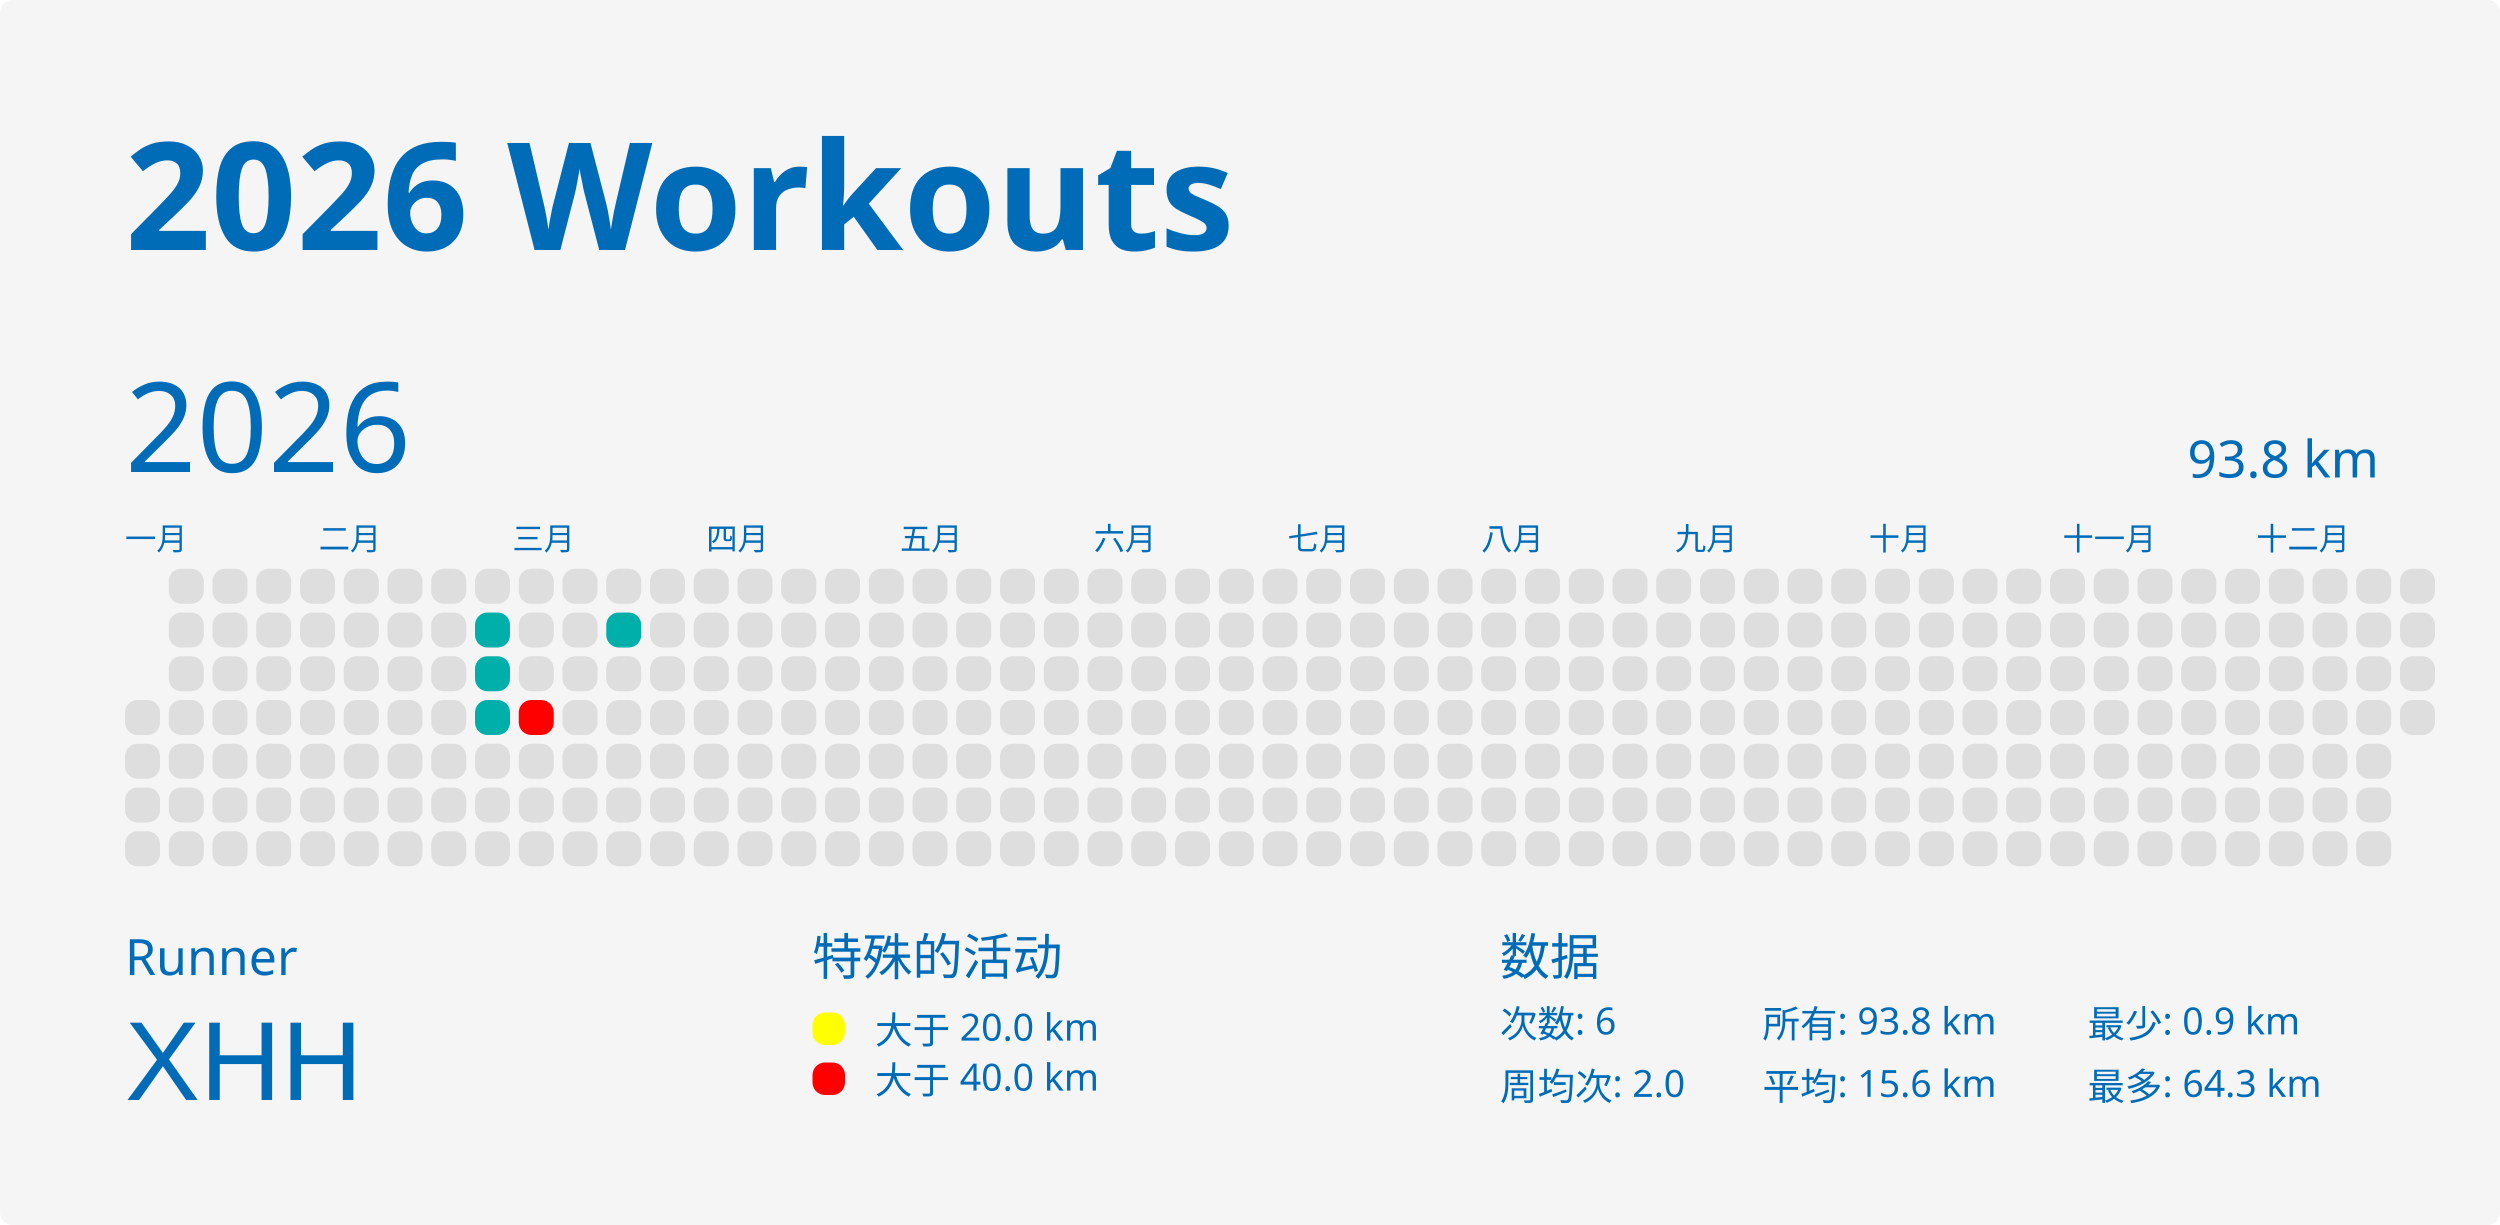
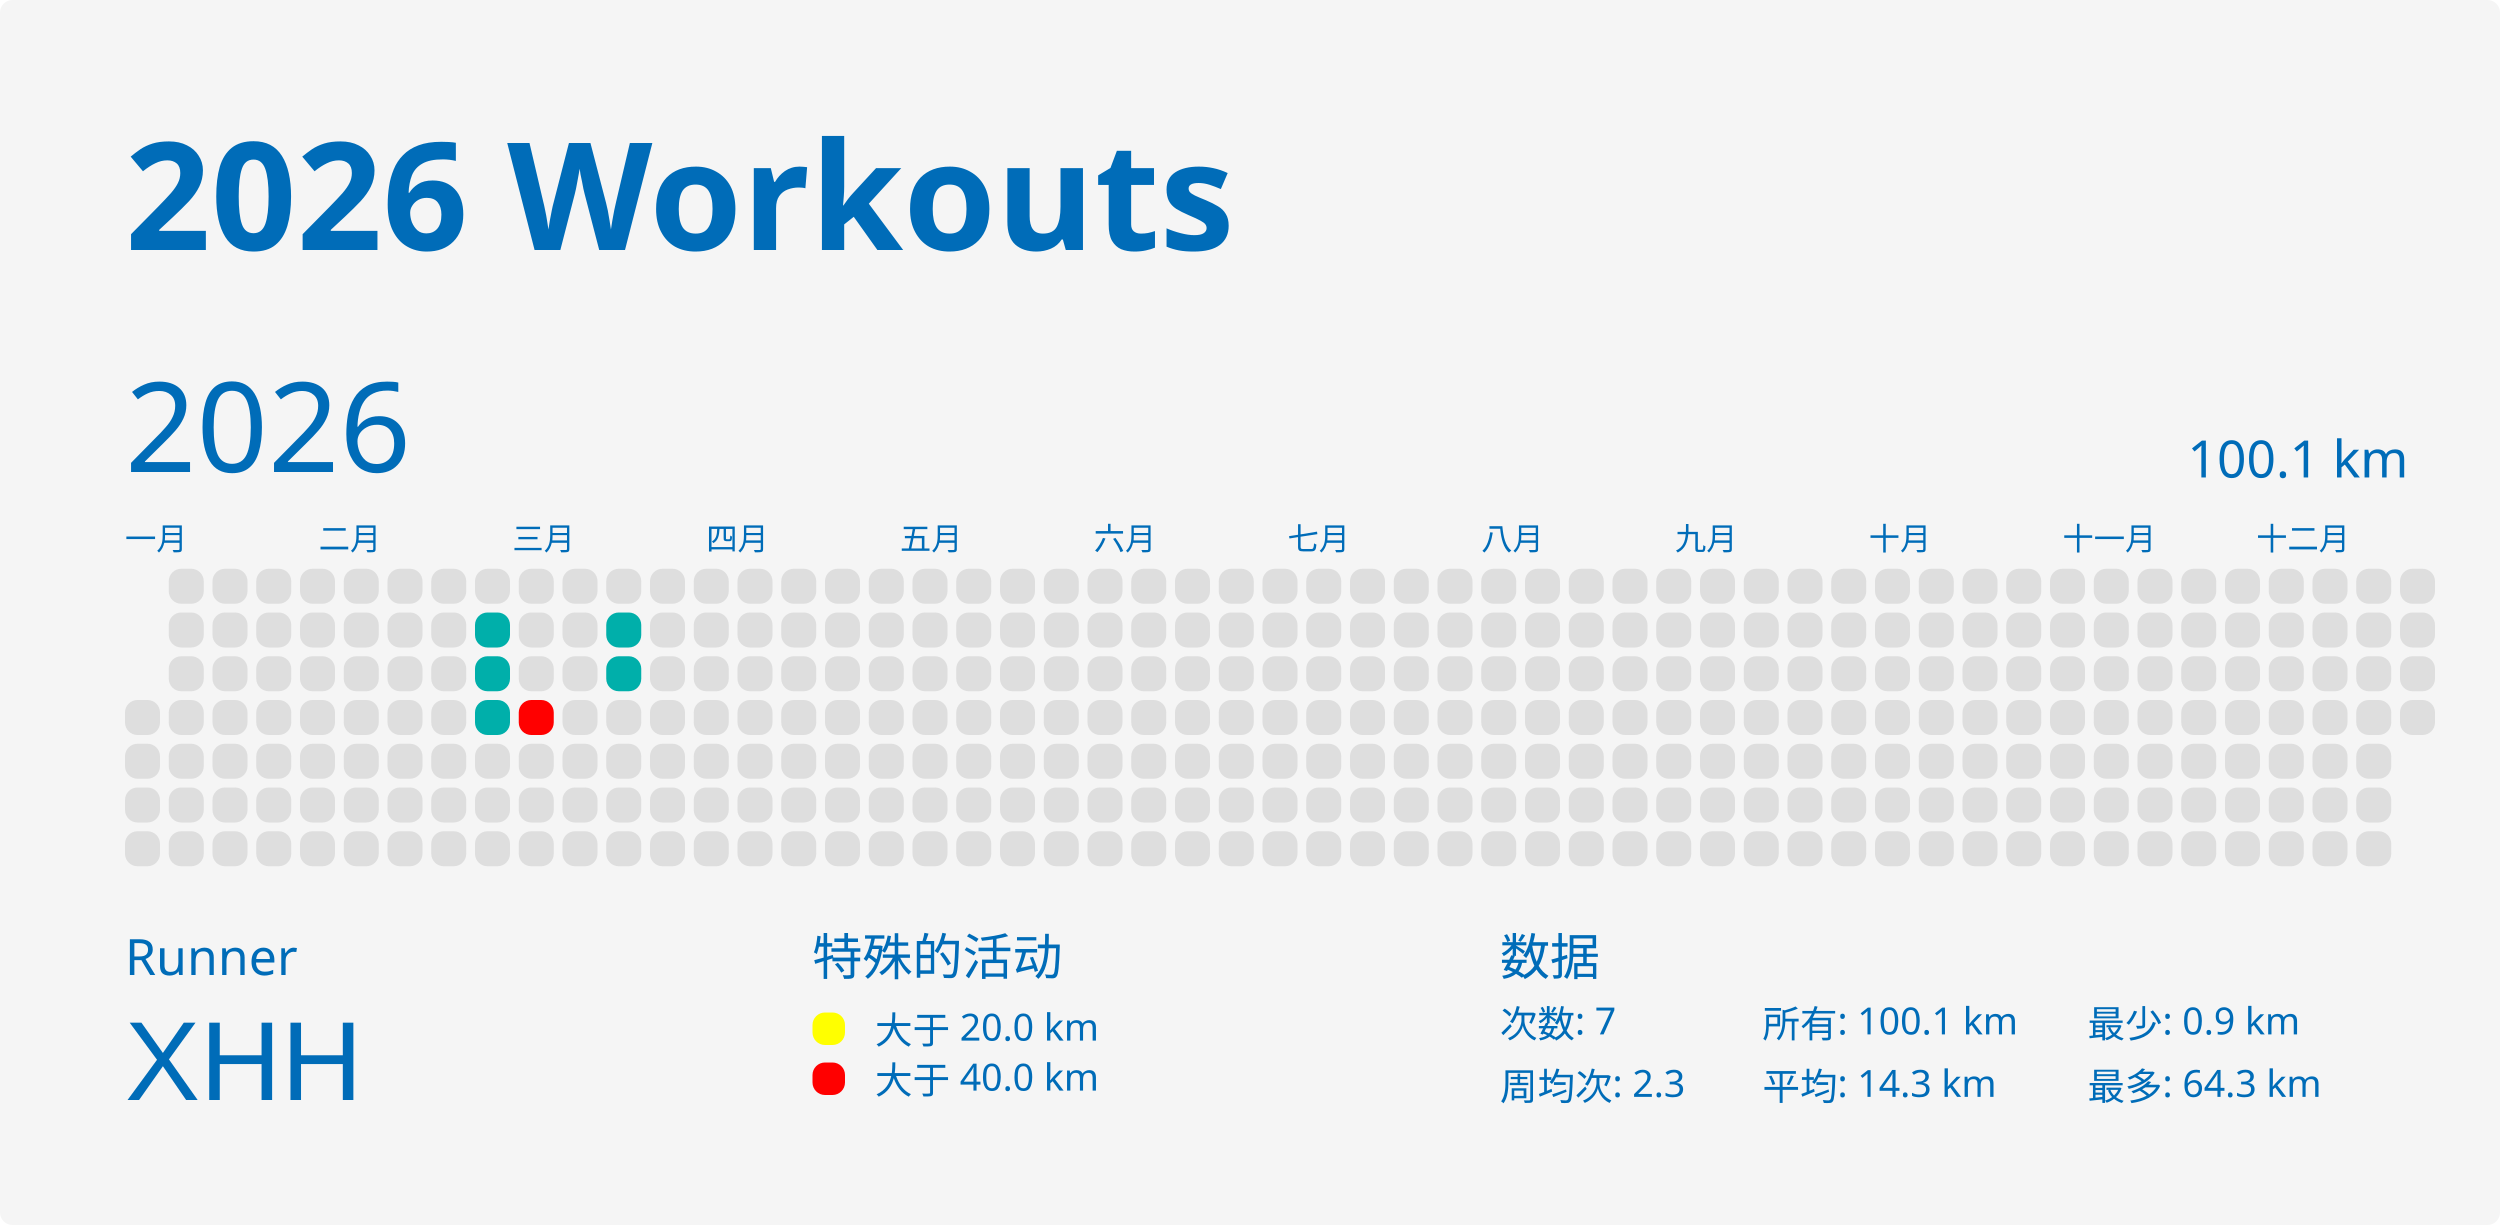
<svg xmlns="http://www.w3.org/2000/svg" baseProfile="full" height="98mm" version="1.1" viewBox="0,0,200,98" width="200mm">
  <defs />
  <rect fill="#f5f5f5" height="98" rx="1" ry="1" width="200" x="0" y="0" />
  <text fill="#006cb8" style="font-size:12px; font-family:MGI-Regular; font-weight:bold;" x="10" y="20">2026 Workouts</text>
  <text fill="#006cb8" style="font-size:4px; font-family:MGI-Regular" x="10" y="78">Runner</text>
  <text fill="#006cb8" style="font-size:9px; font-family:Arial" x="10" y="88">XHH</text>
  <text fill="#006cb8" style="font-size:4px; font-family:MGI-Regular" x="65" y="78">特殊的活动</text>
  <rect fill="yellow" height="2.6" rx="1" ry="1" width="2.6" x="65" y="81" />
  <text fill="#006cb8" style="font-size:3px; font-family:MGI-Regular" x="70" y="83.5">大于 20.0 km</text>
  <rect fill="red" height="2.6" rx="1" ry="1" width="2.6" x="65" y="85" />
  <text fill="#006cb8" style="font-size:3px; font-family:MGI-Regular" x="70" y="87.5">大于 40.0 km</text>
  <text fill="#006cb8" style="font-size:4px; font-family:MGI-Regular" x="120" y="78">数据</text>
-   <text fill="#006cb8" style="font-size:3px; font-family:MGI-Regular" x="120" y="83">次数: 6</text>
-   <text fill="#006cb8" style="font-size:3px; font-family:MGI-Regular" x="120" y="88">周均次: 2.0</text>
-   <text fill="#006cb8" style="font-size:3px; font-family:MGI-Regular" x="141" y="83">所有: 93.8 km</text>
-   <text fill="#006cb8" style="font-size:3px; font-family:MGI-Regular" x="141" y="88">平均: 15.6 km</text>
+   <text fill="#006cb8" style="font-size:3px; font-family:MGI-Regular" x="120" y="83">次数: 7</text>
+   <text fill="#006cb8" style="font-size:3px; font-family:MGI-Regular" x="120" y="88">周均次: 2.3</text>
+   <text fill="#006cb8" style="font-size:3px; font-family:MGI-Regular" x="141" y="83">所有: 100.1 km</text>
+   <text fill="#006cb8" style="font-size:3px; font-family:MGI-Regular" x="141" y="88">平均: 14.3 km</text>
  <text fill="#006cb8" style="font-size:3px; font-family:MGI-Regular" x="167" y="83">最少: 0.9 km</text>
  <text fill="#006cb8" style="font-size:3px; font-family:MGI-Regular" x="167" y="88">最多: 64.3 km</text>
  <text dominant-baseline="hanging" fill="#006cb8" style="font-size:10.0px; font-family:MGI-Regular;" x="10" y="30">2026</text>
-   <text dominant-baseline="hanging" fill="#006cb8" style="font-size:4.125px; font-family:MGI-Regular;" x="175" y="35">93.8 km</text>
+   <text dominant-baseline="hanging" fill="#006cb8" style="font-size:4.125px; font-family:MGI-Regular;" x="175" y="35">100.1 km</text>
  <text fill="#006cb8" style="font-size:2.5px; font-family:MGI-Regular" x="10.0" y="44">一月</text>
  <text fill="#006cb8" style="font-size:2.5px; font-family:MGI-Regular" x="25.5" y="44">二月</text>
  <text fill="#006cb8" style="font-size:2.5px; font-family:MGI-Regular" x="41.0" y="44">三月</text>
  <text fill="#006cb8" style="font-size:2.5px; font-family:MGI-Regular" x="56.5" y="44">四月</text>
  <text fill="#006cb8" style="font-size:2.5px; font-family:MGI-Regular" x="72.0" y="44">五月</text>
  <text fill="#006cb8" style="font-size:2.5px; font-family:MGI-Regular" x="87.5" y="44">六月</text>
  <text fill="#006cb8" style="font-size:2.5px; font-family:MGI-Regular" x="103.0" y="44">七月</text>
  <text fill="#006cb8" style="font-size:2.5px; font-family:MGI-Regular" x="118.5" y="44">八月</text>
  <text fill="#006cb8" style="font-size:2.5px; font-family:MGI-Regular" x="134.0" y="44">九月</text>
  <text fill="#006cb8" style="font-size:2.5px; font-family:MGI-Regular" x="149.5" y="44">十月</text>
  <text fill="#006cb8" style="font-size:2.5px; font-family:MGI-Regular" x="165.0" y="44">十一月</text>
  <text fill="#006cb8" style="font-size:2.5px; font-family:MGI-Regular" x="180.5" y="44">十二月</text>
  <rect fill="#dedede" height="2.8" rx="1" ry="1" width="2.8" x="10.0" y="56.0" />
  <rect fill="#dedede" height="2.8" rx="1" ry="1" width="2.8" x="10.0" y="59.5" />
  <rect fill="#dedede" height="2.8" rx="1" ry="1" width="2.8" x="10.0" y="63.0" />
  <rect fill="#dedede" height="2.8" rx="1" ry="1" width="2.8" x="10.0" y="66.5" />
  <rect fill="#dedede" height="2.8" rx="1" ry="1" width="2.8" x="13.5" y="45.5" />
  <rect fill="#dedede" height="2.8" rx="1" ry="1" width="2.8" x="13.5" y="49.0" />
  <rect fill="#dedede" height="2.8" rx="1" ry="1" width="2.8" x="13.5" y="52.5" />
  <rect fill="#dedede" height="2.8" rx="1" ry="1" width="2.8" x="13.5" y="56.0" />
  <rect fill="#dedede" height="2.8" rx="1" ry="1" width="2.8" x="13.5" y="59.5" />
  <rect fill="#dedede" height="2.8" rx="1" ry="1" width="2.8" x="13.5" y="63.0" />
  <rect fill="#dedede" height="2.8" rx="1" ry="1" width="2.8" x="13.5" y="66.5" />
  <rect fill="#dedede" height="2.8" rx="1" ry="1" width="2.8" x="17.0" y="45.5" />
  <rect fill="#dedede" height="2.8" rx="1" ry="1" width="2.8" x="17.0" y="49.0" />
  <rect fill="#dedede" height="2.8" rx="1" ry="1" width="2.8" x="17.0" y="52.5" />
  <rect fill="#dedede" height="2.8" rx="1" ry="1" width="2.8" x="17.0" y="56.0" />
  <rect fill="#dedede" height="2.8" rx="1" ry="1" width="2.8" x="17.0" y="59.5" />
  <rect fill="#dedede" height="2.8" rx="1" ry="1" width="2.8" x="17.0" y="63.0" />
  <rect fill="#dedede" height="2.8" rx="1" ry="1" width="2.8" x="17.0" y="66.5" />
  <rect fill="#dedede" height="2.8" rx="1" ry="1" width="2.8" x="20.5" y="45.5" />
  <rect fill="#dedede" height="2.8" rx="1" ry="1" width="2.8" x="20.5" y="49.0" />
  <rect fill="#dedede" height="2.8" rx="1" ry="1" width="2.8" x="20.5" y="52.5" />
  <rect fill="#dedede" height="2.8" rx="1" ry="1" width="2.8" x="20.5" y="56.0" />
  <rect fill="#dedede" height="2.8" rx="1" ry="1" width="2.8" x="20.5" y="59.5" />
  <rect fill="#dedede" height="2.8" rx="1" ry="1" width="2.8" x="20.5" y="63.0" />
  <rect fill="#dedede" height="2.8" rx="1" ry="1" width="2.8" x="20.5" y="66.5" />
  <rect fill="#dedede" height="2.8" rx="1" ry="1" width="2.8" x="24.0" y="45.5" />
  <rect fill="#dedede" height="2.8" rx="1" ry="1" width="2.8" x="24.0" y="49.0" />
  <rect fill="#dedede" height="2.8" rx="1" ry="1" width="2.8" x="24.0" y="52.5" />
  <rect fill="#dedede" height="2.8" rx="1" ry="1" width="2.8" x="24.0" y="56.0" />
  <rect fill="#dedede" height="2.8" rx="1" ry="1" width="2.8" x="24.0" y="59.5" />
  <rect fill="#dedede" height="2.8" rx="1" ry="1" width="2.8" x="24.0" y="63.0" />
  <rect fill="#dedede" height="2.8" rx="1" ry="1" width="2.8" x="24.0" y="66.5" />
  <rect fill="#dedede" height="2.8" rx="1" ry="1" width="2.8" x="27.5" y="45.5" />
  <rect fill="#dedede" height="2.8" rx="1" ry="1" width="2.8" x="27.5" y="49.0" />
  <rect fill="#dedede" height="2.8" rx="1" ry="1" width="2.8" x="27.5" y="52.5" />
  <rect fill="#dedede" height="2.8" rx="1" ry="1" width="2.8" x="27.5" y="56.0" />
  <rect fill="#dedede" height="2.8" rx="1" ry="1" width="2.8" x="27.5" y="59.5" />
  <rect fill="#dedede" height="2.8" rx="1" ry="1" width="2.8" x="27.5" y="63.0" />
  <rect fill="#dedede" height="2.8" rx="1" ry="1" width="2.8" x="27.5" y="66.5" />
  <rect fill="#dedede" height="2.8" rx="1" ry="1" width="2.8" x="31.0" y="45.5" />
  <rect fill="#dedede" height="2.8" rx="1" ry="1" width="2.8" x="31.0" y="49.0" />
  <rect fill="#dedede" height="2.8" rx="1" ry="1" width="2.8" x="31.0" y="52.5" />
  <rect fill="#dedede" height="2.8" rx="1" ry="1" width="2.8" x="31.0" y="56.0" />
  <rect fill="#dedede" height="2.8" rx="1" ry="1" width="2.8" x="31.0" y="59.5" />
  <rect fill="#dedede" height="2.8" rx="1" ry="1" width="2.8" x="31.0" y="63.0" />
  <rect fill="#dedede" height="2.8" rx="1" ry="1" width="2.8" x="31.0" y="66.5" />
  <rect fill="#dedede" height="2.8" rx="1" ry="1" width="2.8" x="34.5" y="45.5" />
  <rect fill="#dedede" height="2.8" rx="1" ry="1" width="2.8" x="34.5" y="49.0" />
  <rect fill="#dedede" height="2.8" rx="1" ry="1" width="2.8" x="34.5" y="52.5" />
  <rect fill="#dedede" height="2.8" rx="1" ry="1" width="2.8" x="34.5" y="56.0" />
  <rect fill="#dedede" height="2.8" rx="1" ry="1" width="2.8" x="34.5" y="59.5" />
  <rect fill="#dedede" height="2.8" rx="1" ry="1" width="2.8" x="34.5" y="63.0" />
  <rect fill="#dedede" height="2.8" rx="1" ry="1" width="2.8" x="34.5" y="66.5" />
  <rect fill="#dedede" height="2.8" rx="1" ry="1" width="2.8" x="38.0" y="45.5" />
  <rect fill="#00afaa" height="2.8" rx="1" ry="1" width="2.8" x="38.0" y="49.0" />
  <rect fill="#00afaa" height="2.8" rx="1" ry="1" width="2.8" x="38.0" y="52.5" />
  <rect fill="#00afaa" height="2.8" rx="1" ry="1" width="2.8" x="38.0" y="56.0" />
  <rect fill="#dedede" height="2.8" rx="1" ry="1" width="2.8" x="38.0" y="59.5" />
  <rect fill="#dedede" height="2.8" rx="1" ry="1" width="2.8" x="38.0" y="63.0" />
  <rect fill="#dedede" height="2.8" rx="1" ry="1" width="2.8" x="38.0" y="66.5" />
  <rect fill="#dedede" height="2.8" rx="1" ry="1" width="2.8" x="41.5" y="45.5" />
  <rect fill="#dedede" height="2.8" rx="1" ry="1" width="2.8" x="41.5" y="49.0" />
  <rect fill="#dedede" height="2.8" rx="1" ry="1" width="2.8" x="41.5" y="52.5" />
  <rect fill="red" height="2.8" rx="1" ry="1" width="2.8" x="41.5" y="56.0" />
  <rect fill="#dedede" height="2.8" rx="1" ry="1" width="2.8" x="41.5" y="59.5" />
  <rect fill="#dedede" height="2.8" rx="1" ry="1" width="2.8" x="41.5" y="63.0" />
  <rect fill="#dedede" height="2.8" rx="1" ry="1" width="2.8" x="41.5" y="66.5" />
  <rect fill="#dedede" height="2.8" rx="1" ry="1" width="2.8" x="45.0" y="45.5" />
  <rect fill="#dedede" height="2.8" rx="1" ry="1" width="2.8" x="45.0" y="49.0" />
  <rect fill="#dedede" height="2.8" rx="1" ry="1" width="2.8" x="45.0" y="52.5" />
  <rect fill="#dedede" height="2.8" rx="1" ry="1" width="2.8" x="45.0" y="56.0" />
  <rect fill="#dedede" height="2.8" rx="1" ry="1" width="2.8" x="45.0" y="59.5" />
  <rect fill="#dedede" height="2.8" rx="1" ry="1" width="2.8" x="45.0" y="63.0" />
  <rect fill="#dedede" height="2.8" rx="1" ry="1" width="2.8" x="45.0" y="66.5" />
  <rect fill="#dedede" height="2.8" rx="1" ry="1" width="2.8" x="48.5" y="45.5" />
  <rect fill="#00afaa" height="2.8" rx="1" ry="1" width="2.8" x="48.5" y="49.0" />
-   <rect fill="#dedede" height="2.8" rx="1" ry="1" width="2.8" x="48.5" y="52.5" />
+   <rect fill="#00afaa" height="2.8" rx="1" ry="1" width="2.8" x="48.5" y="52.5" />
  <rect fill="#dedede" height="2.8" rx="1" ry="1" width="2.8" x="48.5" y="56.0" />
  <rect fill="#dedede" height="2.8" rx="1" ry="1" width="2.8" x="48.5" y="59.5" />
  <rect fill="#dedede" height="2.8" rx="1" ry="1" width="2.8" x="48.5" y="63.0" />
  <rect fill="#dedede" height="2.8" rx="1" ry="1" width="2.8" x="48.5" y="66.5" />
  <rect fill="#dedede" height="2.8" rx="1" ry="1" width="2.8" x="52.0" y="45.5" />
  <rect fill="#dedede" height="2.8" rx="1" ry="1" width="2.8" x="52.0" y="49.0" />
  <rect fill="#dedede" height="2.8" rx="1" ry="1" width="2.8" x="52.0" y="52.5" />
  <rect fill="#dedede" height="2.8" rx="1" ry="1" width="2.8" x="52.0" y="56.0" />
  <rect fill="#dedede" height="2.8" rx="1" ry="1" width="2.8" x="52.0" y="59.5" />
  <rect fill="#dedede" height="2.8" rx="1" ry="1" width="2.8" x="52.0" y="63.0" />
  <rect fill="#dedede" height="2.8" rx="1" ry="1" width="2.8" x="52.0" y="66.5" />
  <rect fill="#dedede" height="2.8" rx="1" ry="1" width="2.8" x="55.5" y="45.5" />
  <rect fill="#dedede" height="2.8" rx="1" ry="1" width="2.8" x="55.5" y="49.0" />
  <rect fill="#dedede" height="2.8" rx="1" ry="1" width="2.8" x="55.5" y="52.5" />
  <rect fill="#dedede" height="2.8" rx="1" ry="1" width="2.8" x="55.5" y="56.0" />
  <rect fill="#dedede" height="2.8" rx="1" ry="1" width="2.8" x="55.5" y="59.5" />
  <rect fill="#dedede" height="2.8" rx="1" ry="1" width="2.8" x="55.5" y="63.0" />
  <rect fill="#dedede" height="2.8" rx="1" ry="1" width="2.8" x="55.5" y="66.5" />
  <rect fill="#dedede" height="2.8" rx="1" ry="1" width="2.8" x="59.0" y="45.5" />
  <rect fill="#dedede" height="2.8" rx="1" ry="1" width="2.8" x="59.0" y="49.0" />
  <rect fill="#dedede" height="2.8" rx="1" ry="1" width="2.8" x="59.0" y="52.5" />
  <rect fill="#dedede" height="2.8" rx="1" ry="1" width="2.8" x="59.0" y="56.0" />
  <rect fill="#dedede" height="2.8" rx="1" ry="1" width="2.8" x="59.0" y="59.5" />
  <rect fill="#dedede" height="2.8" rx="1" ry="1" width="2.8" x="59.0" y="63.0" />
  <rect fill="#dedede" height="2.8" rx="1" ry="1" width="2.8" x="59.0" y="66.5" />
  <rect fill="#dedede" height="2.8" rx="1" ry="1" width="2.8" x="62.5" y="45.5" />
  <rect fill="#dedede" height="2.8" rx="1" ry="1" width="2.8" x="62.5" y="49.0" />
  <rect fill="#dedede" height="2.8" rx="1" ry="1" width="2.8" x="62.5" y="52.5" />
  <rect fill="#dedede" height="2.8" rx="1" ry="1" width="2.8" x="62.5" y="56.0" />
  <rect fill="#dedede" height="2.8" rx="1" ry="1" width="2.8" x="62.5" y="59.5" />
  <rect fill="#dedede" height="2.8" rx="1" ry="1" width="2.8" x="62.5" y="63.0" />
  <rect fill="#dedede" height="2.8" rx="1" ry="1" width="2.8" x="62.5" y="66.5" />
  <rect fill="#dedede" height="2.8" rx="1" ry="1" width="2.8" x="66.0" y="45.5" />
  <rect fill="#dedede" height="2.8" rx="1" ry="1" width="2.8" x="66.0" y="49.0" />
  <rect fill="#dedede" height="2.8" rx="1" ry="1" width="2.8" x="66.0" y="52.5" />
  <rect fill="#dedede" height="2.8" rx="1" ry="1" width="2.8" x="66.0" y="56.0" />
  <rect fill="#dedede" height="2.8" rx="1" ry="1" width="2.8" x="66.0" y="59.5" />
  <rect fill="#dedede" height="2.8" rx="1" ry="1" width="2.8" x="66.0" y="63.0" />
  <rect fill="#dedede" height="2.8" rx="1" ry="1" width="2.8" x="66.0" y="66.5" />
  <rect fill="#dedede" height="2.8" rx="1" ry="1" width="2.8" x="69.5" y="45.5" />
  <rect fill="#dedede" height="2.8" rx="1" ry="1" width="2.8" x="69.5" y="49.0" />
  <rect fill="#dedede" height="2.8" rx="1" ry="1" width="2.8" x="69.5" y="52.5" />
  <rect fill="#dedede" height="2.8" rx="1" ry="1" width="2.8" x="69.5" y="56.0" />
  <rect fill="#dedede" height="2.8" rx="1" ry="1" width="2.8" x="69.5" y="59.5" />
  <rect fill="#dedede" height="2.8" rx="1" ry="1" width="2.8" x="69.5" y="63.0" />
  <rect fill="#dedede" height="2.8" rx="1" ry="1" width="2.8" x="69.5" y="66.5" />
  <rect fill="#dedede" height="2.8" rx="1" ry="1" width="2.8" x="73.0" y="45.5" />
  <rect fill="#dedede" height="2.8" rx="1" ry="1" width="2.8" x="73.0" y="49.0" />
  <rect fill="#dedede" height="2.8" rx="1" ry="1" width="2.8" x="73.0" y="52.5" />
  <rect fill="#dedede" height="2.8" rx="1" ry="1" width="2.8" x="73.0" y="56.0" />
  <rect fill="#dedede" height="2.8" rx="1" ry="1" width="2.8" x="73.0" y="59.5" />
  <rect fill="#dedede" height="2.8" rx="1" ry="1" width="2.8" x="73.0" y="63.0" />
  <rect fill="#dedede" height="2.8" rx="1" ry="1" width="2.8" x="73.0" y="66.5" />
  <rect fill="#dedede" height="2.8" rx="1" ry="1" width="2.8" x="76.5" y="45.5" />
  <rect fill="#dedede" height="2.8" rx="1" ry="1" width="2.8" x="76.5" y="49.0" />
  <rect fill="#dedede" height="2.8" rx="1" ry="1" width="2.8" x="76.5" y="52.5" />
  <rect fill="#dedede" height="2.8" rx="1" ry="1" width="2.8" x="76.5" y="56.0" />
  <rect fill="#dedede" height="2.8" rx="1" ry="1" width="2.8" x="76.5" y="59.5" />
  <rect fill="#dedede" height="2.8" rx="1" ry="1" width="2.8" x="76.5" y="63.0" />
  <rect fill="#dedede" height="2.8" rx="1" ry="1" width="2.8" x="76.5" y="66.5" />
  <rect fill="#dedede" height="2.8" rx="1" ry="1" width="2.8" x="80.0" y="45.5" />
  <rect fill="#dedede" height="2.8" rx="1" ry="1" width="2.8" x="80.0" y="49.0" />
  <rect fill="#dedede" height="2.8" rx="1" ry="1" width="2.8" x="80.0" y="52.5" />
  <rect fill="#dedede" height="2.8" rx="1" ry="1" width="2.8" x="80.0" y="56.0" />
  <rect fill="#dedede" height="2.8" rx="1" ry="1" width="2.8" x="80.0" y="59.5" />
  <rect fill="#dedede" height="2.8" rx="1" ry="1" width="2.8" x="80.0" y="63.0" />
  <rect fill="#dedede" height="2.8" rx="1" ry="1" width="2.8" x="80.0" y="66.5" />
  <rect fill="#dedede" height="2.8" rx="1" ry="1" width="2.8" x="83.5" y="45.5" />
  <rect fill="#dedede" height="2.8" rx="1" ry="1" width="2.8" x="83.5" y="49.0" />
  <rect fill="#dedede" height="2.8" rx="1" ry="1" width="2.8" x="83.5" y="52.5" />
  <rect fill="#dedede" height="2.8" rx="1" ry="1" width="2.8" x="83.5" y="56.0" />
  <rect fill="#dedede" height="2.8" rx="1" ry="1" width="2.8" x="83.5" y="59.5" />
  <rect fill="#dedede" height="2.8" rx="1" ry="1" width="2.8" x="83.5" y="63.0" />
  <rect fill="#dedede" height="2.8" rx="1" ry="1" width="2.8" x="83.5" y="66.5" />
  <rect fill="#dedede" height="2.8" rx="1" ry="1" width="2.8" x="87.0" y="45.5" />
  <rect fill="#dedede" height="2.8" rx="1" ry="1" width="2.8" x="87.0" y="49.0" />
  <rect fill="#dedede" height="2.8" rx="1" ry="1" width="2.8" x="87.0" y="52.5" />
  <rect fill="#dedede" height="2.8" rx="1" ry="1" width="2.8" x="87.0" y="56.0" />
  <rect fill="#dedede" height="2.8" rx="1" ry="1" width="2.8" x="87.0" y="59.5" />
  <rect fill="#dedede" height="2.8" rx="1" ry="1" width="2.8" x="87.0" y="63.0" />
  <rect fill="#dedede" height="2.8" rx="1" ry="1" width="2.8" x="87.0" y="66.5" />
  <rect fill="#dedede" height="2.8" rx="1" ry="1" width="2.8" x="90.5" y="45.5" />
  <rect fill="#dedede" height="2.8" rx="1" ry="1" width="2.8" x="90.5" y="49.0" />
  <rect fill="#dedede" height="2.8" rx="1" ry="1" width="2.8" x="90.5" y="52.5" />
  <rect fill="#dedede" height="2.8" rx="1" ry="1" width="2.8" x="90.5" y="56.0" />
  <rect fill="#dedede" height="2.8" rx="1" ry="1" width="2.8" x="90.5" y="59.5" />
  <rect fill="#dedede" height="2.8" rx="1" ry="1" width="2.8" x="90.5" y="63.0" />
  <rect fill="#dedede" height="2.8" rx="1" ry="1" width="2.8" x="90.5" y="66.5" />
  <rect fill="#dedede" height="2.8" rx="1" ry="1" width="2.8" x="94.0" y="45.5" />
  <rect fill="#dedede" height="2.8" rx="1" ry="1" width="2.8" x="94.0" y="49.0" />
  <rect fill="#dedede" height="2.8" rx="1" ry="1" width="2.8" x="94.0" y="52.5" />
  <rect fill="#dedede" height="2.8" rx="1" ry="1" width="2.8" x="94.0" y="56.0" />
  <rect fill="#dedede" height="2.8" rx="1" ry="1" width="2.8" x="94.0" y="59.5" />
  <rect fill="#dedede" height="2.8" rx="1" ry="1" width="2.8" x="94.0" y="63.0" />
  <rect fill="#dedede" height="2.8" rx="1" ry="1" width="2.8" x="94.0" y="66.5" />
  <rect fill="#dedede" height="2.8" rx="1" ry="1" width="2.8" x="97.5" y="45.5" />
  <rect fill="#dedede" height="2.8" rx="1" ry="1" width="2.8" x="97.5" y="49.0" />
  <rect fill="#dedede" height="2.8" rx="1" ry="1" width="2.8" x="97.5" y="52.5" />
  <rect fill="#dedede" height="2.8" rx="1" ry="1" width="2.8" x="97.5" y="56.0" />
  <rect fill="#dedede" height="2.8" rx="1" ry="1" width="2.8" x="97.5" y="59.5" />
  <rect fill="#dedede" height="2.8" rx="1" ry="1" width="2.8" x="97.5" y="63.0" />
  <rect fill="#dedede" height="2.8" rx="1" ry="1" width="2.8" x="97.5" y="66.5" />
  <rect fill="#dedede" height="2.8" rx="1" ry="1" width="2.8" x="101.0" y="45.5" />
  <rect fill="#dedede" height="2.8" rx="1" ry="1" width="2.8" x="101.0" y="49.0" />
  <rect fill="#dedede" height="2.8" rx="1" ry="1" width="2.8" x="101.0" y="52.5" />
  <rect fill="#dedede" height="2.8" rx="1" ry="1" width="2.8" x="101.0" y="56.0" />
  <rect fill="#dedede" height="2.8" rx="1" ry="1" width="2.8" x="101.0" y="59.5" />
  <rect fill="#dedede" height="2.8" rx="1" ry="1" width="2.8" x="101.0" y="63.0" />
  <rect fill="#dedede" height="2.8" rx="1" ry="1" width="2.8" x="101.0" y="66.5" />
  <rect fill="#dedede" height="2.8" rx="1" ry="1" width="2.8" x="104.5" y="45.5" />
  <rect fill="#dedede" height="2.8" rx="1" ry="1" width="2.8" x="104.5" y="49.0" />
  <rect fill="#dedede" height="2.8" rx="1" ry="1" width="2.8" x="104.5" y="52.5" />
  <rect fill="#dedede" height="2.8" rx="1" ry="1" width="2.8" x="104.5" y="56.0" />
  <rect fill="#dedede" height="2.8" rx="1" ry="1" width="2.8" x="104.5" y="59.5" />
  <rect fill="#dedede" height="2.8" rx="1" ry="1" width="2.8" x="104.5" y="63.0" />
  <rect fill="#dedede" height="2.8" rx="1" ry="1" width="2.8" x="104.5" y="66.5" />
  <rect fill="#dedede" height="2.8" rx="1" ry="1" width="2.8" x="108.0" y="45.5" />
  <rect fill="#dedede" height="2.8" rx="1" ry="1" width="2.8" x="108.0" y="49.0" />
  <rect fill="#dedede" height="2.8" rx="1" ry="1" width="2.8" x="108.0" y="52.5" />
  <rect fill="#dedede" height="2.8" rx="1" ry="1" width="2.8" x="108.0" y="56.0" />
  <rect fill="#dedede" height="2.8" rx="1" ry="1" width="2.8" x="108.0" y="59.5" />
  <rect fill="#dedede" height="2.8" rx="1" ry="1" width="2.8" x="108.0" y="63.0" />
  <rect fill="#dedede" height="2.8" rx="1" ry="1" width="2.8" x="108.0" y="66.5" />
  <rect fill="#dedede" height="2.8" rx="1" ry="1" width="2.8" x="111.5" y="45.5" />
  <rect fill="#dedede" height="2.8" rx="1" ry="1" width="2.8" x="111.5" y="49.0" />
  <rect fill="#dedede" height="2.8" rx="1" ry="1" width="2.8" x="111.5" y="52.5" />
  <rect fill="#dedede" height="2.8" rx="1" ry="1" width="2.8" x="111.5" y="56.0" />
  <rect fill="#dedede" height="2.8" rx="1" ry="1" width="2.8" x="111.5" y="59.5" />
  <rect fill="#dedede" height="2.8" rx="1" ry="1" width="2.8" x="111.5" y="63.0" />
  <rect fill="#dedede" height="2.8" rx="1" ry="1" width="2.8" x="111.5" y="66.5" />
  <rect fill="#dedede" height="2.8" rx="1" ry="1" width="2.8" x="115.0" y="45.5" />
  <rect fill="#dedede" height="2.8" rx="1" ry="1" width="2.8" x="115.0" y="49.0" />
  <rect fill="#dedede" height="2.8" rx="1" ry="1" width="2.8" x="115.0" y="52.5" />
  <rect fill="#dedede" height="2.8" rx="1" ry="1" width="2.8" x="115.0" y="56.0" />
  <rect fill="#dedede" height="2.8" rx="1" ry="1" width="2.8" x="115.0" y="59.5" />
  <rect fill="#dedede" height="2.8" rx="1" ry="1" width="2.8" x="115.0" y="63.0" />
  <rect fill="#dedede" height="2.8" rx="1" ry="1" width="2.8" x="115.0" y="66.5" />
  <rect fill="#dedede" height="2.8" rx="1" ry="1" width="2.8" x="118.5" y="45.5" />
  <rect fill="#dedede" height="2.8" rx="1" ry="1" width="2.8" x="118.5" y="49.0" />
  <rect fill="#dedede" height="2.8" rx="1" ry="1" width="2.8" x="118.5" y="52.5" />
  <rect fill="#dedede" height="2.8" rx="1" ry="1" width="2.8" x="118.5" y="56.0" />
  <rect fill="#dedede" height="2.8" rx="1" ry="1" width="2.8" x="118.5" y="59.5" />
  <rect fill="#dedede" height="2.8" rx="1" ry="1" width="2.8" x="118.5" y="63.0" />
  <rect fill="#dedede" height="2.8" rx="1" ry="1" width="2.8" x="118.5" y="66.5" />
  <rect fill="#dedede" height="2.8" rx="1" ry="1" width="2.8" x="122.0" y="45.5" />
  <rect fill="#dedede" height="2.8" rx="1" ry="1" width="2.8" x="122.0" y="49.0" />
  <rect fill="#dedede" height="2.8" rx="1" ry="1" width="2.8" x="122.0" y="52.5" />
  <rect fill="#dedede" height="2.8" rx="1" ry="1" width="2.8" x="122.0" y="56.0" />
  <rect fill="#dedede" height="2.8" rx="1" ry="1" width="2.8" x="122.0" y="59.5" />
  <rect fill="#dedede" height="2.8" rx="1" ry="1" width="2.8" x="122.0" y="63.0" />
  <rect fill="#dedede" height="2.8" rx="1" ry="1" width="2.8" x="122.0" y="66.5" />
  <rect fill="#dedede" height="2.8" rx="1" ry="1" width="2.8" x="125.5" y="45.5" />
  <rect fill="#dedede" height="2.8" rx="1" ry="1" width="2.8" x="125.5" y="49.0" />
  <rect fill="#dedede" height="2.8" rx="1" ry="1" width="2.8" x="125.5" y="52.5" />
  <rect fill="#dedede" height="2.8" rx="1" ry="1" width="2.8" x="125.5" y="56.0" />
  <rect fill="#dedede" height="2.8" rx="1" ry="1" width="2.8" x="125.5" y="59.5" />
  <rect fill="#dedede" height="2.8" rx="1" ry="1" width="2.8" x="125.5" y="63.0" />
  <rect fill="#dedede" height="2.8" rx="1" ry="1" width="2.8" x="125.5" y="66.5" />
  <rect fill="#dedede" height="2.8" rx="1" ry="1" width="2.8" x="129.0" y="45.5" />
  <rect fill="#dedede" height="2.8" rx="1" ry="1" width="2.8" x="129.0" y="49.0" />
  <rect fill="#dedede" height="2.8" rx="1" ry="1" width="2.8" x="129.0" y="52.5" />
  <rect fill="#dedede" height="2.8" rx="1" ry="1" width="2.8" x="129.0" y="56.0" />
  <rect fill="#dedede" height="2.8" rx="1" ry="1" width="2.8" x="129.0" y="59.5" />
  <rect fill="#dedede" height="2.8" rx="1" ry="1" width="2.8" x="129.0" y="63.0" />
  <rect fill="#dedede" height="2.8" rx="1" ry="1" width="2.8" x="129.0" y="66.5" />
  <rect fill="#dedede" height="2.8" rx="1" ry="1" width="2.8" x="132.5" y="45.5" />
  <rect fill="#dedede" height="2.8" rx="1" ry="1" width="2.8" x="132.5" y="49.0" />
  <rect fill="#dedede" height="2.8" rx="1" ry="1" width="2.8" x="132.5" y="52.5" />
  <rect fill="#dedede" height="2.8" rx="1" ry="1" width="2.8" x="132.5" y="56.0" />
  <rect fill="#dedede" height="2.8" rx="1" ry="1" width="2.8" x="132.5" y="59.5" />
  <rect fill="#dedede" height="2.8" rx="1" ry="1" width="2.8" x="132.5" y="63.0" />
  <rect fill="#dedede" height="2.8" rx="1" ry="1" width="2.8" x="132.5" y="66.5" />
  <rect fill="#dedede" height="2.8" rx="1" ry="1" width="2.8" x="136.0" y="45.5" />
  <rect fill="#dedede" height="2.8" rx="1" ry="1" width="2.8" x="136.0" y="49.0" />
  <rect fill="#dedede" height="2.8" rx="1" ry="1" width="2.8" x="136.0" y="52.5" />
  <rect fill="#dedede" height="2.8" rx="1" ry="1" width="2.8" x="136.0" y="56.0" />
  <rect fill="#dedede" height="2.8" rx="1" ry="1" width="2.8" x="136.0" y="59.5" />
  <rect fill="#dedede" height="2.8" rx="1" ry="1" width="2.8" x="136.0" y="63.0" />
  <rect fill="#dedede" height="2.8" rx="1" ry="1" width="2.8" x="136.0" y="66.5" />
  <rect fill="#dedede" height="2.8" rx="1" ry="1" width="2.8" x="139.5" y="45.5" />
  <rect fill="#dedede" height="2.8" rx="1" ry="1" width="2.8" x="139.5" y="49.0" />
  <rect fill="#dedede" height="2.8" rx="1" ry="1" width="2.8" x="139.5" y="52.5" />
  <rect fill="#dedede" height="2.8" rx="1" ry="1" width="2.8" x="139.5" y="56.0" />
  <rect fill="#dedede" height="2.8" rx="1" ry="1" width="2.8" x="139.5" y="59.5" />
  <rect fill="#dedede" height="2.8" rx="1" ry="1" width="2.8" x="139.5" y="63.0" />
  <rect fill="#dedede" height="2.8" rx="1" ry="1" width="2.8" x="139.5" y="66.5" />
  <rect fill="#dedede" height="2.8" rx="1" ry="1" width="2.8" x="143.0" y="45.5" />
  <rect fill="#dedede" height="2.8" rx="1" ry="1" width="2.8" x="143.0" y="49.0" />
  <rect fill="#dedede" height="2.8" rx="1" ry="1" width="2.8" x="143.0" y="52.5" />
  <rect fill="#dedede" height="2.8" rx="1" ry="1" width="2.8" x="143.0" y="56.0" />
  <rect fill="#dedede" height="2.8" rx="1" ry="1" width="2.8" x="143.0" y="59.5" />
  <rect fill="#dedede" height="2.8" rx="1" ry="1" width="2.8" x="143.0" y="63.0" />
  <rect fill="#dedede" height="2.8" rx="1" ry="1" width="2.8" x="143.0" y="66.5" />
  <rect fill="#dedede" height="2.8" rx="1" ry="1" width="2.8" x="146.5" y="45.5" />
  <rect fill="#dedede" height="2.8" rx="1" ry="1" width="2.8" x="146.5" y="49.0" />
  <rect fill="#dedede" height="2.8" rx="1" ry="1" width="2.8" x="146.5" y="52.5" />
  <rect fill="#dedede" height="2.8" rx="1" ry="1" width="2.8" x="146.5" y="56.0" />
  <rect fill="#dedede" height="2.8" rx="1" ry="1" width="2.8" x="146.5" y="59.5" />
  <rect fill="#dedede" height="2.8" rx="1" ry="1" width="2.8" x="146.5" y="63.0" />
  <rect fill="#dedede" height="2.8" rx="1" ry="1" width="2.8" x="146.5" y="66.5" />
  <rect fill="#dedede" height="2.8" rx="1" ry="1" width="2.8" x="150.0" y="45.5" />
  <rect fill="#dedede" height="2.8" rx="1" ry="1" width="2.8" x="150.0" y="49.0" />
  <rect fill="#dedede" height="2.8" rx="1" ry="1" width="2.8" x="150.0" y="52.5" />
  <rect fill="#dedede" height="2.8" rx="1" ry="1" width="2.8" x="150.0" y="56.0" />
  <rect fill="#dedede" height="2.8" rx="1" ry="1" width="2.8" x="150.0" y="59.5" />
  <rect fill="#dedede" height="2.8" rx="1" ry="1" width="2.8" x="150.0" y="63.0" />
  <rect fill="#dedede" height="2.8" rx="1" ry="1" width="2.8" x="150.0" y="66.5" />
  <rect fill="#dedede" height="2.8" rx="1" ry="1" width="2.8" x="153.5" y="45.5" />
  <rect fill="#dedede" height="2.8" rx="1" ry="1" width="2.8" x="153.5" y="49.0" />
  <rect fill="#dedede" height="2.8" rx="1" ry="1" width="2.8" x="153.5" y="52.5" />
  <rect fill="#dedede" height="2.8" rx="1" ry="1" width="2.8" x="153.5" y="56.0" />
  <rect fill="#dedede" height="2.8" rx="1" ry="1" width="2.8" x="153.5" y="59.5" />
  <rect fill="#dedede" height="2.8" rx="1" ry="1" width="2.8" x="153.5" y="63.0" />
  <rect fill="#dedede" height="2.8" rx="1" ry="1" width="2.8" x="153.5" y="66.5" />
  <rect fill="#dedede" height="2.8" rx="1" ry="1" width="2.8" x="157.0" y="45.5" />
  <rect fill="#dedede" height="2.8" rx="1" ry="1" width="2.8" x="157.0" y="49.0" />
  <rect fill="#dedede" height="2.8" rx="1" ry="1" width="2.8" x="157.0" y="52.5" />
  <rect fill="#dedede" height="2.8" rx="1" ry="1" width="2.8" x="157.0" y="56.0" />
  <rect fill="#dedede" height="2.8" rx="1" ry="1" width="2.8" x="157.0" y="59.5" />
  <rect fill="#dedede" height="2.8" rx="1" ry="1" width="2.8" x="157.0" y="63.0" />
  <rect fill="#dedede" height="2.8" rx="1" ry="1" width="2.8" x="157.0" y="66.5" />
  <rect fill="#dedede" height="2.8" rx="1" ry="1" width="2.8" x="160.5" y="45.5" />
  <rect fill="#dedede" height="2.8" rx="1" ry="1" width="2.8" x="160.5" y="49.0" />
  <rect fill="#dedede" height="2.8" rx="1" ry="1" width="2.8" x="160.5" y="52.5" />
  <rect fill="#dedede" height="2.8" rx="1" ry="1" width="2.8" x="160.5" y="56.0" />
  <rect fill="#dedede" height="2.8" rx="1" ry="1" width="2.8" x="160.5" y="59.5" />
  <rect fill="#dedede" height="2.8" rx="1" ry="1" width="2.8" x="160.5" y="63.0" />
  <rect fill="#dedede" height="2.8" rx="1" ry="1" width="2.8" x="160.5" y="66.5" />
  <rect fill="#dedede" height="2.8" rx="1" ry="1" width="2.8" x="164.0" y="45.5" />
  <rect fill="#dedede" height="2.8" rx="1" ry="1" width="2.8" x="164.0" y="49.0" />
  <rect fill="#dedede" height="2.8" rx="1" ry="1" width="2.8" x="164.0" y="52.5" />
  <rect fill="#dedede" height="2.8" rx="1" ry="1" width="2.8" x="164.0" y="56.0" />
  <rect fill="#dedede" height="2.8" rx="1" ry="1" width="2.8" x="164.0" y="59.5" />
  <rect fill="#dedede" height="2.8" rx="1" ry="1" width="2.8" x="164.0" y="63.0" />
  <rect fill="#dedede" height="2.8" rx="1" ry="1" width="2.8" x="164.0" y="66.5" />
  <rect fill="#dedede" height="2.8" rx="1" ry="1" width="2.8" x="167.5" y="45.5" />
  <rect fill="#dedede" height="2.8" rx="1" ry="1" width="2.8" x="167.5" y="49.0" />
  <rect fill="#dedede" height="2.8" rx="1" ry="1" width="2.8" x="167.5" y="52.5" />
  <rect fill="#dedede" height="2.8" rx="1" ry="1" width="2.8" x="167.5" y="56.0" />
  <rect fill="#dedede" height="2.8" rx="1" ry="1" width="2.8" x="167.5" y="59.5" />
  <rect fill="#dedede" height="2.8" rx="1" ry="1" width="2.8" x="167.5" y="63.0" />
  <rect fill="#dedede" height="2.8" rx="1" ry="1" width="2.8" x="167.5" y="66.5" />
  <rect fill="#dedede" height="2.8" rx="1" ry="1" width="2.8" x="171.0" y="45.5" />
  <rect fill="#dedede" height="2.8" rx="1" ry="1" width="2.8" x="171.0" y="49.0" />
  <rect fill="#dedede" height="2.8" rx="1" ry="1" width="2.8" x="171.0" y="52.5" />
  <rect fill="#dedede" height="2.8" rx="1" ry="1" width="2.8" x="171.0" y="56.0" />
  <rect fill="#dedede" height="2.8" rx="1" ry="1" width="2.8" x="171.0" y="59.5" />
  <rect fill="#dedede" height="2.8" rx="1" ry="1" width="2.8" x="171.0" y="63.0" />
  <rect fill="#dedede" height="2.8" rx="1" ry="1" width="2.8" x="171.0" y="66.5" />
  <rect fill="#dedede" height="2.8" rx="1" ry="1" width="2.8" x="174.5" y="45.5" />
  <rect fill="#dedede" height="2.8" rx="1" ry="1" width="2.8" x="174.5" y="49.0" />
  <rect fill="#dedede" height="2.8" rx="1" ry="1" width="2.8" x="174.5" y="52.5" />
  <rect fill="#dedede" height="2.8" rx="1" ry="1" width="2.8" x="174.5" y="56.0" />
  <rect fill="#dedede" height="2.8" rx="1" ry="1" width="2.8" x="174.5" y="59.5" />
  <rect fill="#dedede" height="2.8" rx="1" ry="1" width="2.8" x="174.5" y="63.0" />
  <rect fill="#dedede" height="2.8" rx="1" ry="1" width="2.8" x="174.5" y="66.5" />
  <rect fill="#dedede" height="2.8" rx="1" ry="1" width="2.8" x="178.0" y="45.5" />
  <rect fill="#dedede" height="2.8" rx="1" ry="1" width="2.8" x="178.0" y="49.0" />
  <rect fill="#dedede" height="2.8" rx="1" ry="1" width="2.8" x="178.0" y="52.5" />
  <rect fill="#dedede" height="2.8" rx="1" ry="1" width="2.8" x="178.0" y="56.0" />
  <rect fill="#dedede" height="2.8" rx="1" ry="1" width="2.8" x="178.0" y="59.5" />
  <rect fill="#dedede" height="2.8" rx="1" ry="1" width="2.8" x="178.0" y="63.0" />
  <rect fill="#dedede" height="2.8" rx="1" ry="1" width="2.8" x="178.0" y="66.5" />
  <rect fill="#dedede" height="2.8" rx="1" ry="1" width="2.8" x="181.5" y="45.5" />
  <rect fill="#dedede" height="2.8" rx="1" ry="1" width="2.8" x="181.5" y="49.0" />
  <rect fill="#dedede" height="2.8" rx="1" ry="1" width="2.8" x="181.5" y="52.5" />
  <rect fill="#dedede" height="2.8" rx="1" ry="1" width="2.8" x="181.5" y="56.0" />
  <rect fill="#dedede" height="2.8" rx="1" ry="1" width="2.8" x="181.5" y="59.5" />
  <rect fill="#dedede" height="2.8" rx="1" ry="1" width="2.8" x="181.5" y="63.0" />
  <rect fill="#dedede" height="2.8" rx="1" ry="1" width="2.8" x="181.5" y="66.5" />
  <rect fill="#dedede" height="2.8" rx="1" ry="1" width="2.8" x="185.0" y="45.5" />
  <rect fill="#dedede" height="2.8" rx="1" ry="1" width="2.8" x="185.0" y="49.0" />
  <rect fill="#dedede" height="2.8" rx="1" ry="1" width="2.8" x="185.0" y="52.5" />
  <rect fill="#dedede" height="2.8" rx="1" ry="1" width="2.8" x="185.0" y="56.0" />
  <rect fill="#dedede" height="2.8" rx="1" ry="1" width="2.8" x="185.0" y="59.5" />
  <rect fill="#dedede" height="2.8" rx="1" ry="1" width="2.8" x="185.0" y="63.0" />
  <rect fill="#dedede" height="2.8" rx="1" ry="1" width="2.8" x="185.0" y="66.5" />
  <rect fill="#dedede" height="2.8" rx="1" ry="1" width="2.8" x="188.5" y="45.5" />
  <rect fill="#dedede" height="2.8" rx="1" ry="1" width="2.8" x="188.5" y="49.0" />
  <rect fill="#dedede" height="2.8" rx="1" ry="1" width="2.8" x="188.5" y="52.5" />
  <rect fill="#dedede" height="2.8" rx="1" ry="1" width="2.8" x="188.5" y="56.0" />
  <rect fill="#dedede" height="2.8" rx="1" ry="1" width="2.8" x="188.5" y="59.5" />
  <rect fill="#dedede" height="2.8" rx="1" ry="1" width="2.8" x="188.5" y="63.0" />
  <rect fill="#dedede" height="2.8" rx="1" ry="1" width="2.8" x="188.5" y="66.5" />
  <rect fill="#dedede" height="2.8" rx="1" ry="1" width="2.8" x="192.0" y="45.5" />
  <rect fill="#dedede" height="2.8" rx="1" ry="1" width="2.8" x="192.0" y="49.0" />
  <rect fill="#dedede" height="2.8" rx="1" ry="1" width="2.8" x="192.0" y="52.5" />
  <rect fill="#dedede" height="2.8" rx="1" ry="1" width="2.8" x="192.0" y="56.0" />
</svg>
